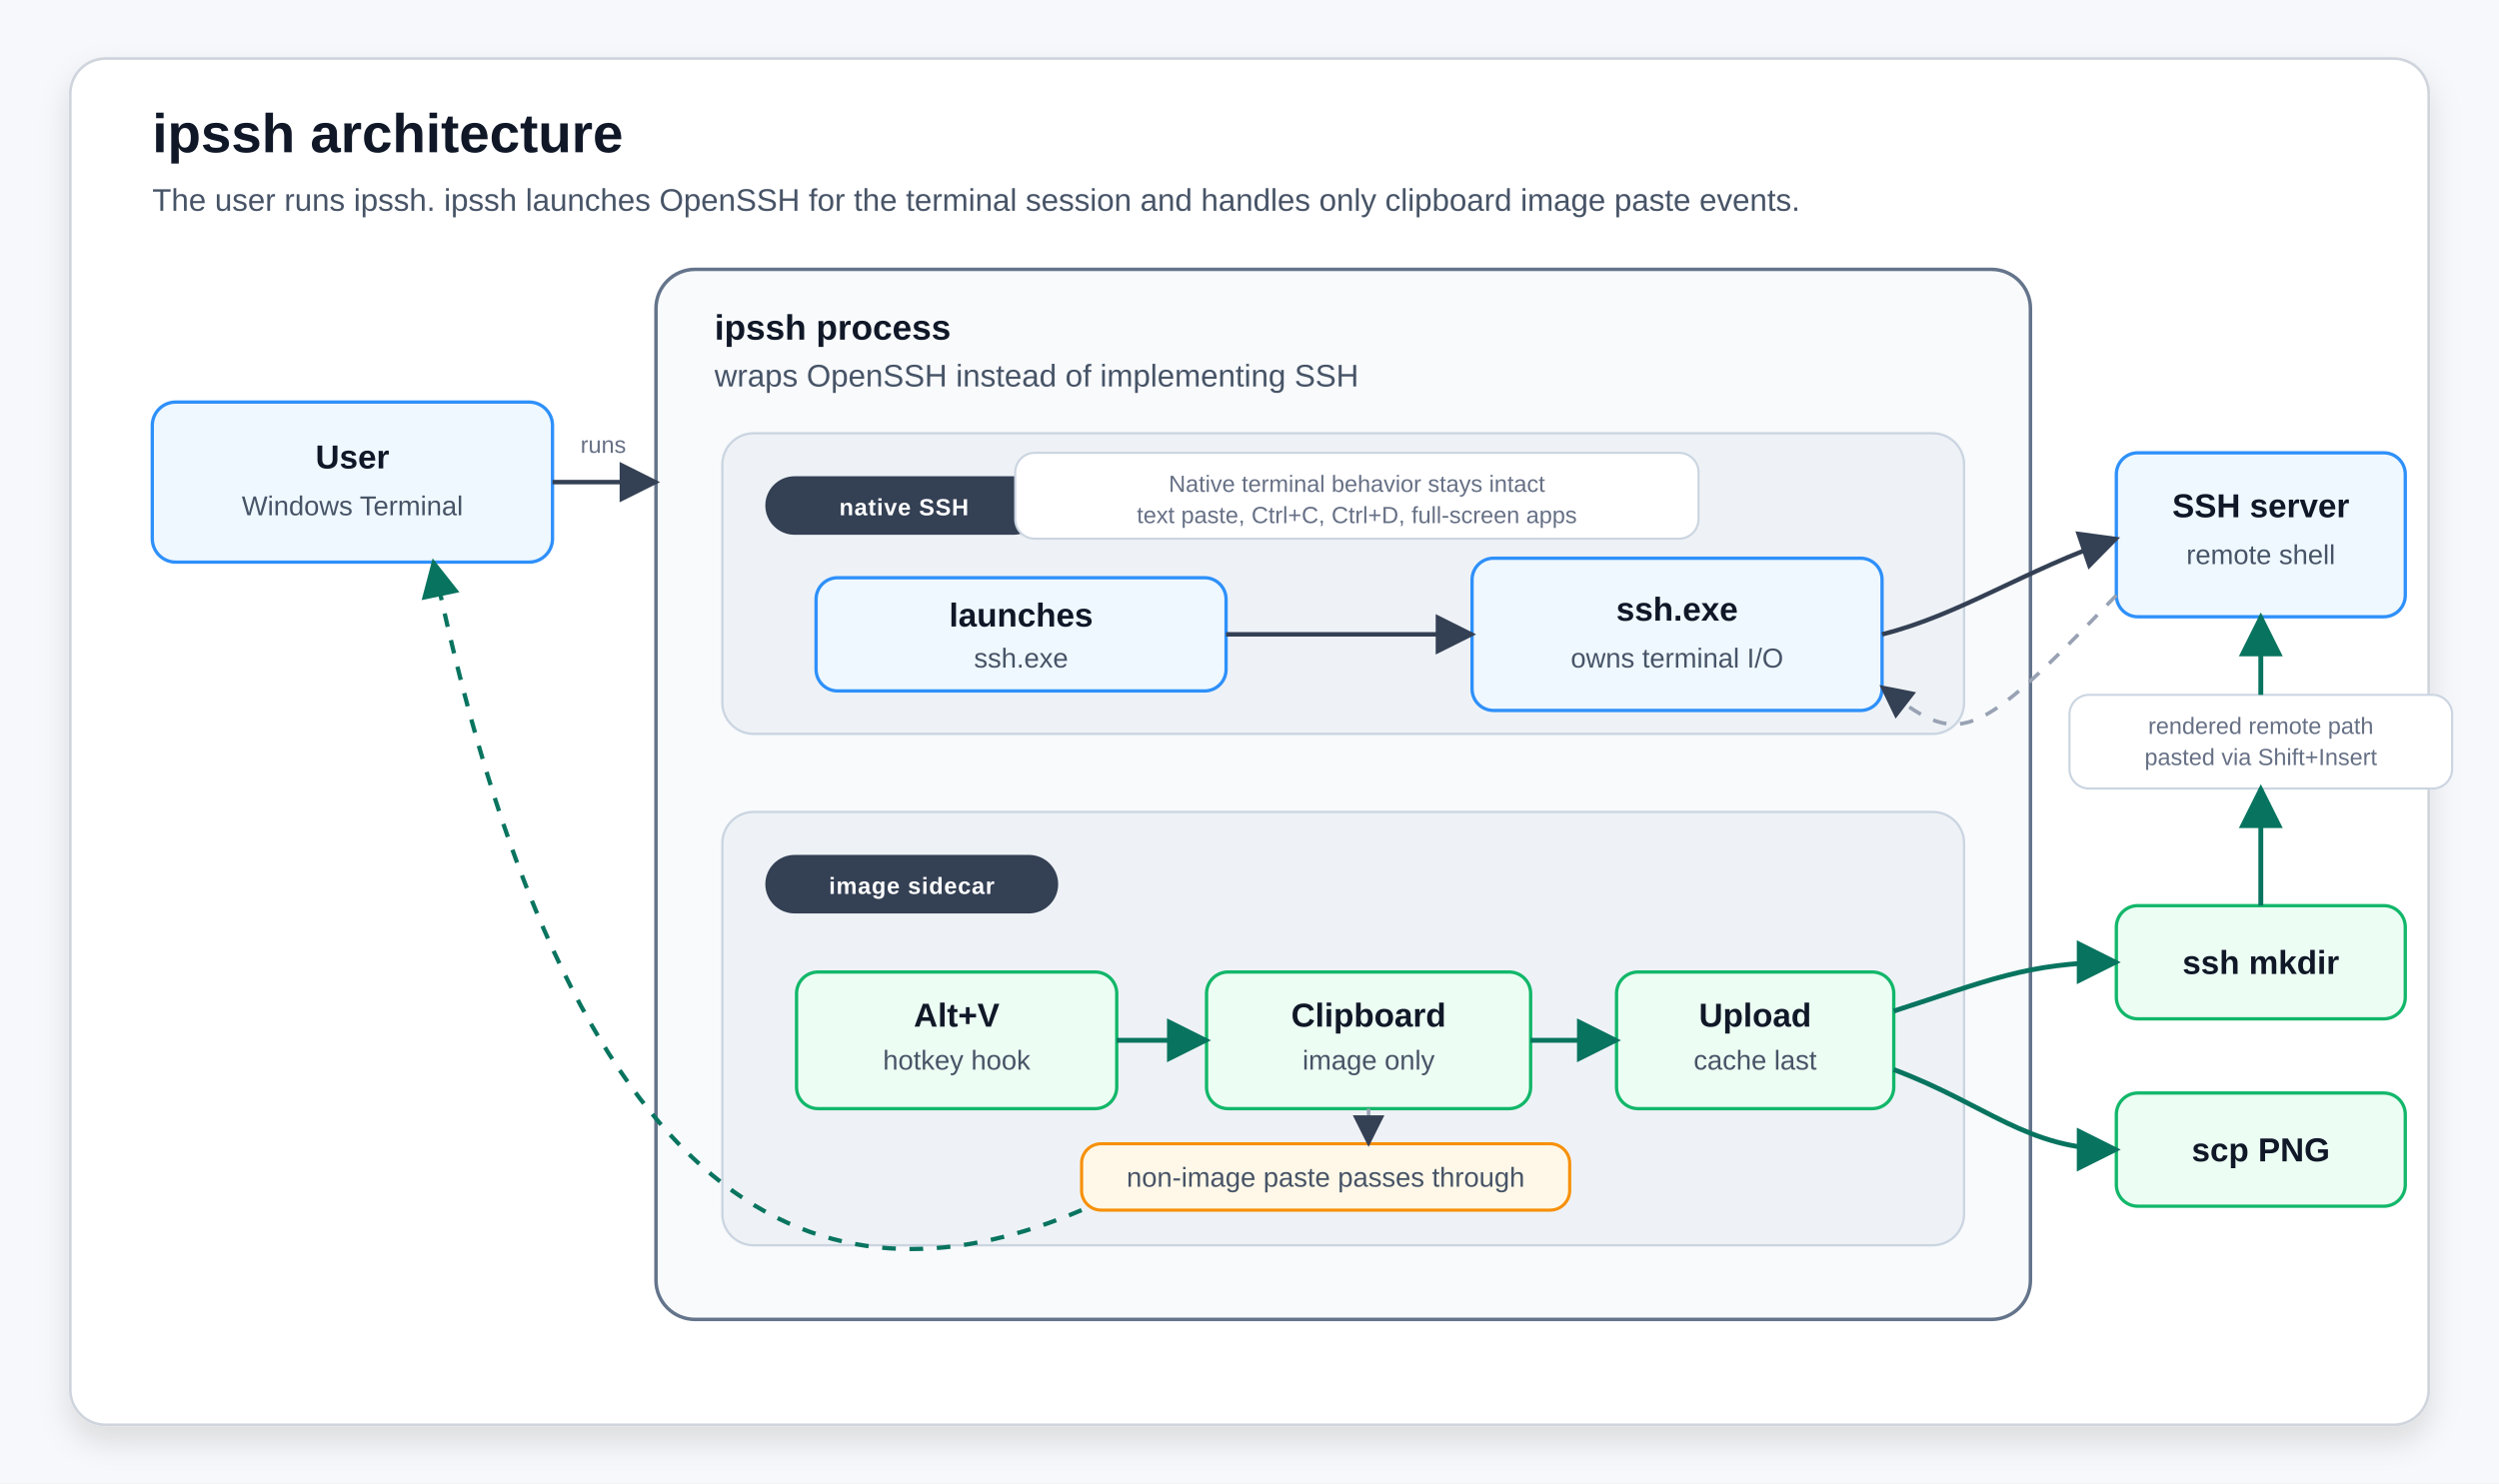
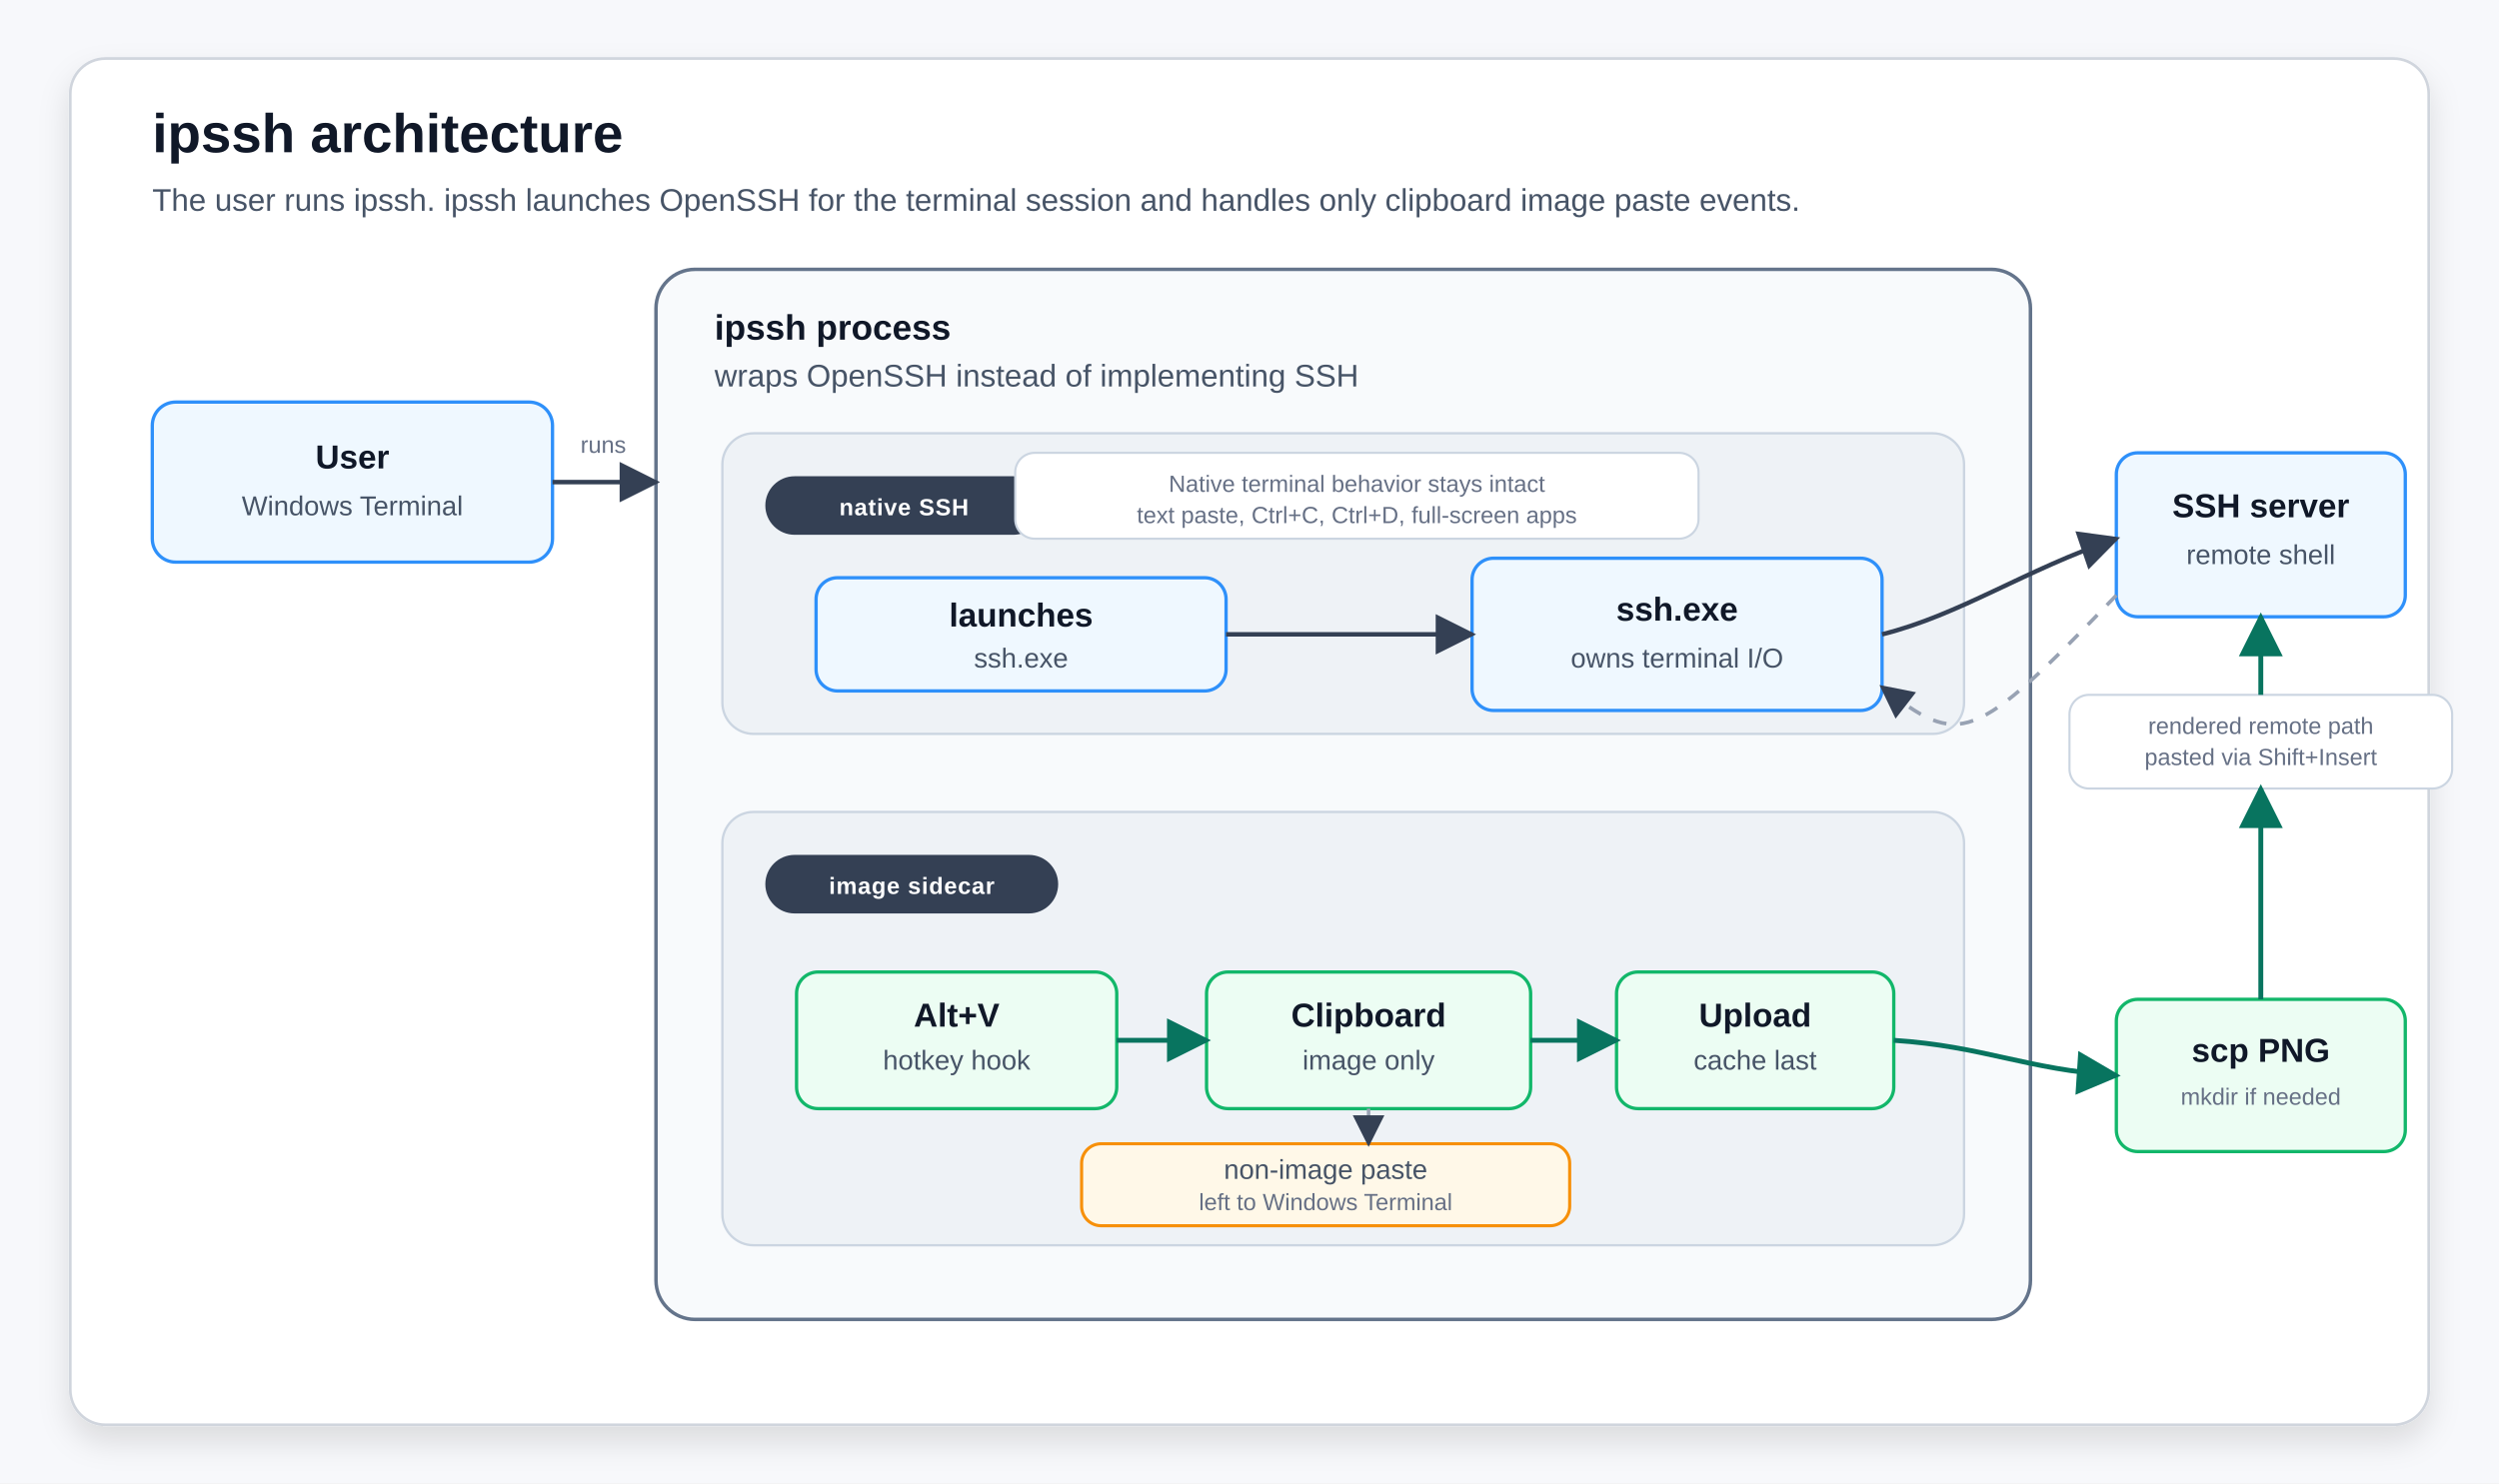
<svg xmlns="http://www.w3.org/2000/svg" width="1280" height="760" viewBox="0 0 1280 760" role="img" aria-labelledby="title desc">
  <defs>
    <marker id="arrowDark" viewBox="0 0 10 10" refX="9" refY="5" markerWidth="9" markerHeight="9" orient="auto-start-reverse">
      <path d="M 0 0 L 10 5 L 0 10 z" fill="#344054" />
    </marker>
    <marker id="arrowGreen" viewBox="0 0 10 10" refX="9" refY="5" markerWidth="9" markerHeight="9" orient="auto-start-reverse">
      <path d="M 0 0 L 10 5 L 0 10 z" fill="#08745F" />
    </marker>
    <filter id="shadow" x="-8%" y="-10%" width="116%" height="125%">
      <feDropShadow dx="0" dy="8" stdDeviation="8" flood-color="#101828" flood-opacity="0.12" />
    </filter>
    <style>
      .bg { fill: #f7f8fb; }
      .panel { fill: #ffffff; stroke: #d0d5dd; stroke-width: 1.4; filter: url(#shadow); }
      .container { fill: #f8fafc; stroke: #64748b; stroke-width: 1.8; }
      .band { fill: #eef2f6; stroke: #cbd5e1; stroke-width: 1.2; }
      .blue { fill: #eff8ff; stroke: #2e90fa; stroke-width: 1.7; }
      .green { fill: #ecfdf3; stroke: #12b76a; stroke-width: 1.7; }
      .amber { fill: #fff8e8; stroke: #f79009; stroke-width: 1.6; }
      .note { fill: #ffffff; stroke: #cbd5e1; stroke-width: 1.1; }
      .badge { fill: #344054; }
      .title { fill: #101828; font: 700 28px "Segoe UI", Arial, sans-serif; }
      .subtitle { fill: #475467; font: 400 16px "Segoe UI", Arial, sans-serif; }
      .sectionTitle { fill: #101828; font: 700 18px "Segoe UI", Arial, sans-serif; }
      .label { fill: #101828; font: 700 17px "Segoe UI", Arial, sans-serif; text-anchor: middle; }
      .small { fill: #475467; font: 400 14px "Segoe UI", Arial, sans-serif; text-anchor: middle; }
      .tiny { fill: #667085; font: 400 12px "Segoe UI", Arial, sans-serif; text-anchor: middle; }
      .badgeText { fill: #ffffff; font: 700 12px "Segoe UI", Arial, sans-serif; letter-spacing: .4px; text-anchor: middle; }
      .darkLine { fill: none; stroke: #344054; stroke-width: 2.3; marker-end: url(#arrowDark); }
      .darkReturn { fill: none; stroke: #98a2b3; stroke-width: 1.9; stroke-dasharray: 7 7; marker-end: url(#arrowDark); }
      .greenLine { fill: none; stroke: #08745F; stroke-width: 2.5; marker-end: url(#arrowGreen); }
-       .greenReturn { fill: none; stroke: #08745F; stroke-width: 2.2; stroke-dasharray: 7 7; marker-end: url(#arrowGreen); }
      .mutedLine { fill: none; stroke: #98a2b3; stroke-width: 1.8; stroke-dasharray: 6 6; marker-end: url(#arrowDark); }
    </style>
  </defs>
  <rect class="bg" width="1280" height="760" />
  <rect class="panel" x="36" y="30" width="1208" height="700" rx="18" />
  <text class="title" x="78" y="78">ipssh architecture</text>
  <text class="subtitle" x="78" y="108">The user runs ipssh. ipssh launches OpenSSH for the terminal session and handles only clipboard image paste events.</text>
  <rect class="blue" x="78" y="206" width="205" height="82" rx="12" />
  <text class="label" x="180.5" y="240">User</text>
  <text class="small" x="180.5" y="264">Windows Terminal</text>
  <rect class="container" x="336" y="138" width="704" height="538" rx="20" />
  <text class="sectionTitle" x="366" y="174">ipssh process</text>
  <text class="subtitle" x="366" y="198">wraps OpenSSH instead of implementing SSH</text>
  <rect class="band" x="370" y="222" width="636" height="154" rx="16" />
  <rect class="badge" x="392" y="244" width="142" height="30" rx="15" />
  <text class="badgeText" x="463" y="264">native SSH</text>
  <rect class="blue" x="418" y="296" width="210" height="58" rx="11" />
  <text class="label" x="523" y="321">launches</text>
  <text class="small" x="523" y="342">ssh.exe</text>
  <rect class="blue" x="754" y="286" width="210" height="78" rx="11" />
  <text class="label" x="859" y="318">ssh.exe</text>
  <text class="small" x="859" y="342">owns terminal I/O</text>
  <rect class="note" x="520" y="232" width="350" height="44" rx="10" />
  <text class="tiny" x="695" y="252">Native terminal behavior stays intact</text>
  <text class="tiny" x="695" y="268">text paste, Ctrl+C, Ctrl+D, full-screen apps</text>
  <rect class="band" x="370" y="416" width="636" height="222" rx="16" />
  <rect class="badge" x="392" y="438" width="150" height="30" rx="15" />
  <text class="badgeText" x="467" y="458">image sidecar</text>
  <rect class="green" x="408" y="498" width="164" height="70" rx="11" />
  <text class="label" x="490" y="526">Alt+V</text>
  <text class="small" x="490" y="548">hotkey hook</text>
  <rect class="green" x="618" y="498" width="166" height="70" rx="11" />
  <text class="label" x="701" y="526">Clipboard</text>
  <text class="small" x="701" y="548">image only</text>
  <rect class="green" x="828" y="498" width="142" height="70" rx="11" />
  <text class="label" x="899" y="526">Upload</text>
  <text class="small" x="899" y="548">cache last</text>
-   <rect class="amber" x="554" y="586" width="250" height="34" rx="10" />
-   <text class="small" x="679" y="608">non-image paste passes through</text>
-   <rect class="green" x="1084" y="464" width="148" height="58" rx="11" />
-   <text class="label" x="1158" y="499">ssh mkdir</text>
-   <rect class="green" x="1084" y="560" width="148" height="58" rx="11" />
-   <text class="label" x="1158" y="595">scp PNG</text>
+   <rect class="amber" x="554" y="586" width="250" height="42" rx="10" />
+   <text class="small" x="679" y="604">non-image paste</text>
+   <text class="tiny" x="679" y="620">left to Windows Terminal</text>
+   <rect class="green" x="1084" y="512" width="148" height="78" rx="11" />
+   <text class="label" x="1158" y="544">scp PNG</text>
+   <text class="tiny" x="1158" y="566">mkdir if needed</text>
  <rect class="blue" x="1084" y="232" width="148" height="84" rx="11" />
  <text class="label" x="1158" y="265">SSH server</text>
  <text class="small" x="1158" y="289">remote shell</text>
  <rect class="note" x="1060" y="356" width="196" height="48" rx="10" />
  <text class="tiny" x="1158" y="376">rendered remote path</text>
  <text class="tiny" x="1158" y="392">pasted via Shift+Insert</text>
  <path class="darkLine" d="M 283 247 L 336 247" />
  <text class="tiny" x="309" y="232">runs</text>
  <path class="darkLine" d="M 628 325 L 754 325" />
  <path class="darkLine" d="M 964 325 C 1004 315, 1037 292, 1084 276" />
  <path class="darkReturn" d="M 1084 305 C 1010 382, 1004 383, 964 352" />
  <path class="greenLine" d="M 572 533 L 618 533" />
  <path class="greenLine" d="M 784 533 L 828 533" />
-   <path class="greenLine" d="M 970 518 C 1017 503, 1038 493, 1084 493" />
-   <path class="greenLine" d="M 970 548 C 1018 566, 1038 589, 1084 589" />
-   <path class="greenLine" d="M 1158 464 L 1158 404" />
+   <path class="greenLine" d="M 970 533 C 1016 536, 1038 548, 1084 551" />
+   <path class="greenLine" d="M 1158 512 L 1158 404" />
  <path class="greenLine" d="M 1158 356 L 1158 316" />
-   <path class="greenReturn" d="M 554 620 C 432 672, 296 642, 222 288" />
  <path class="mutedLine" d="M 701 568 L 701 586" />
</svg>
